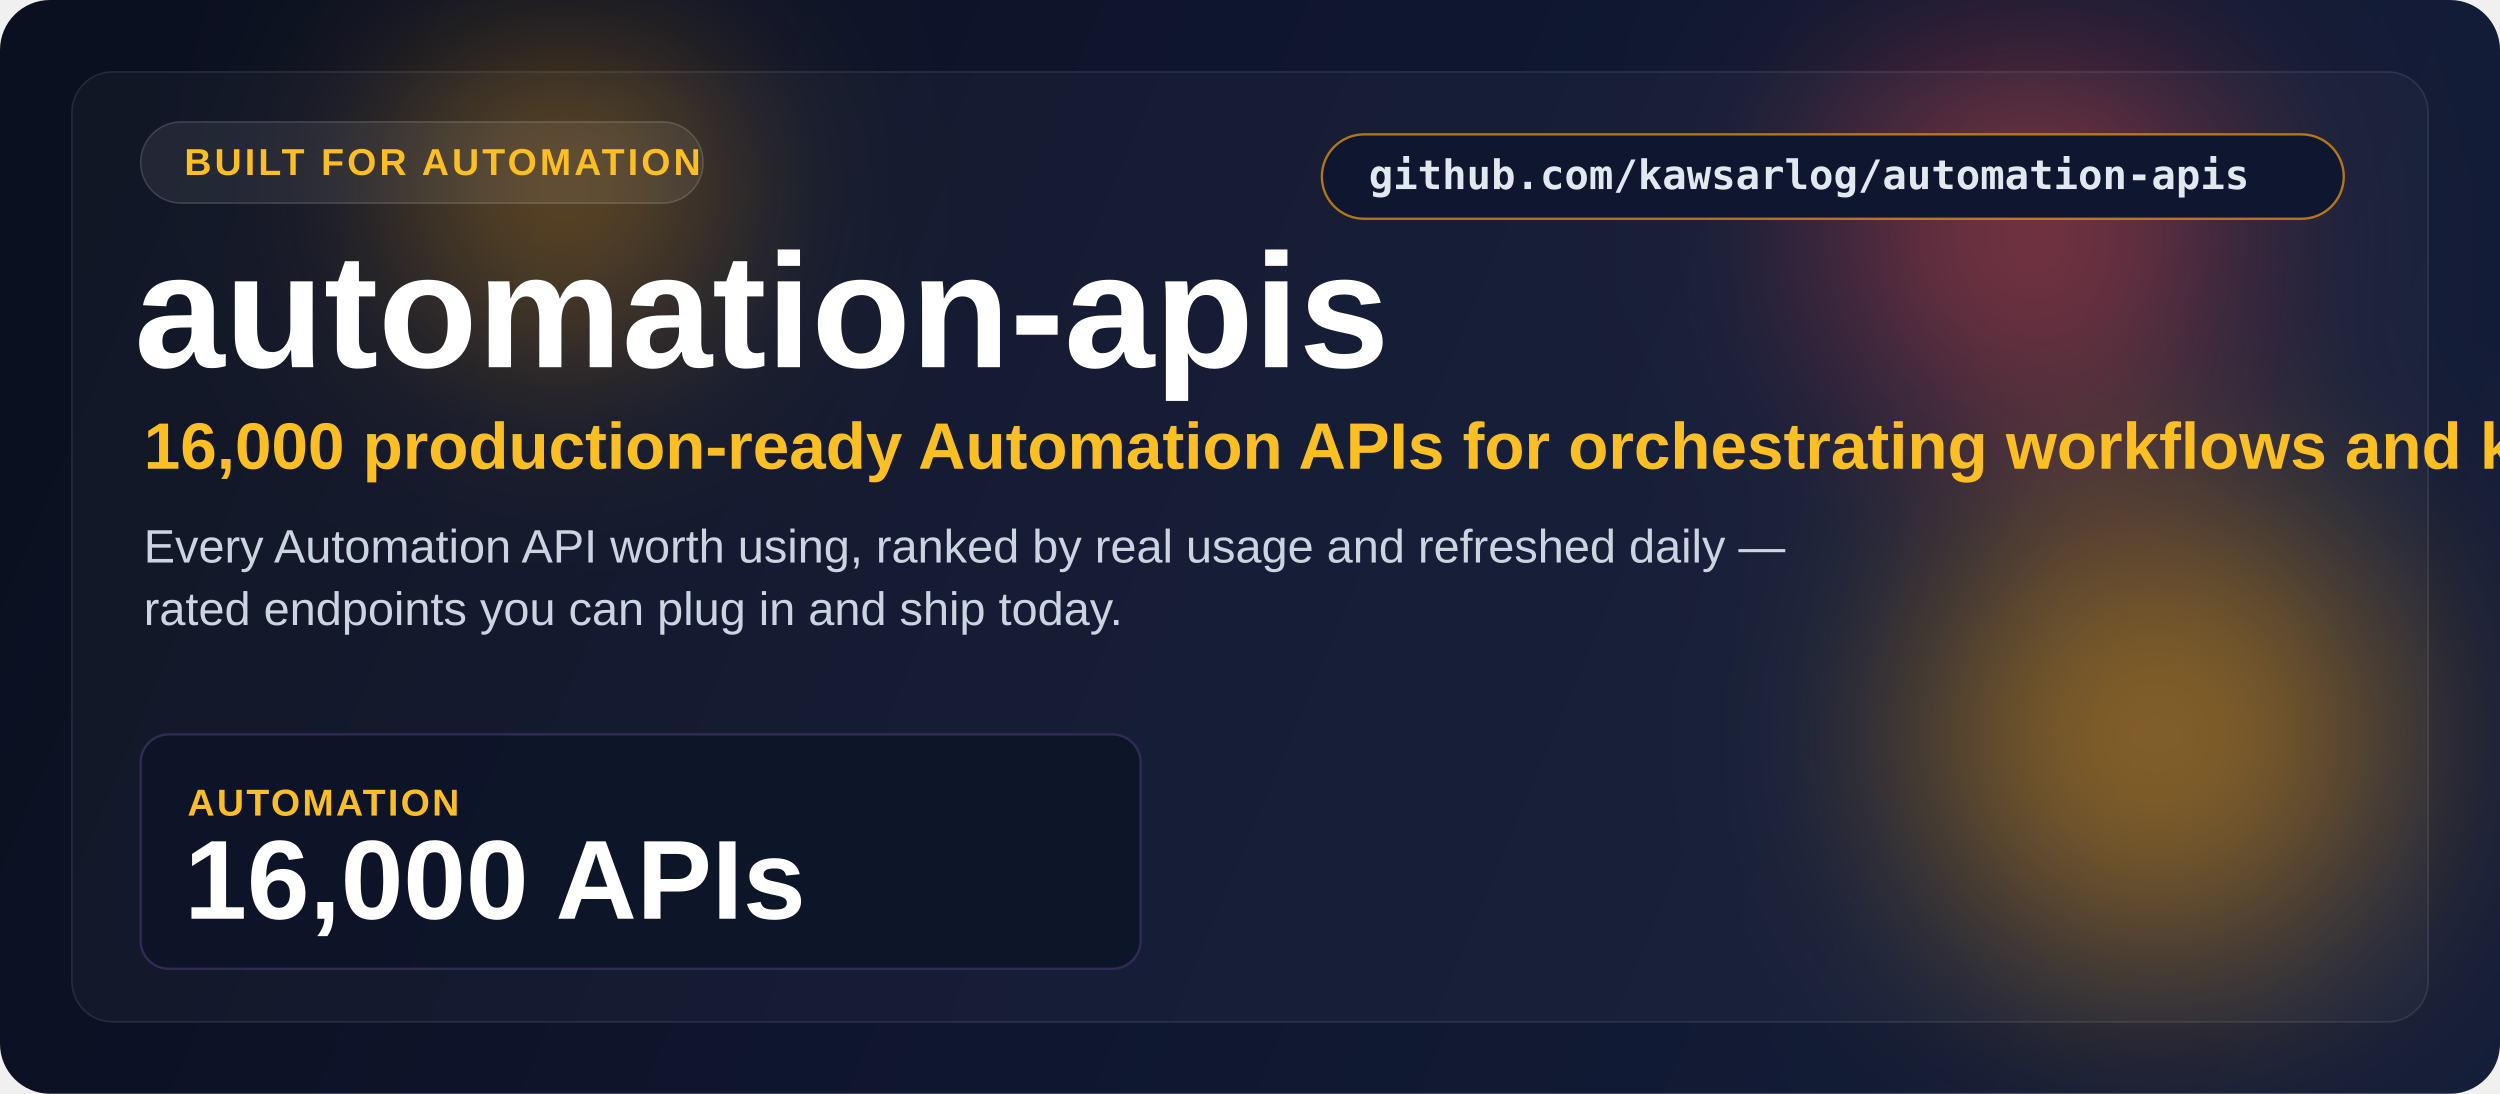
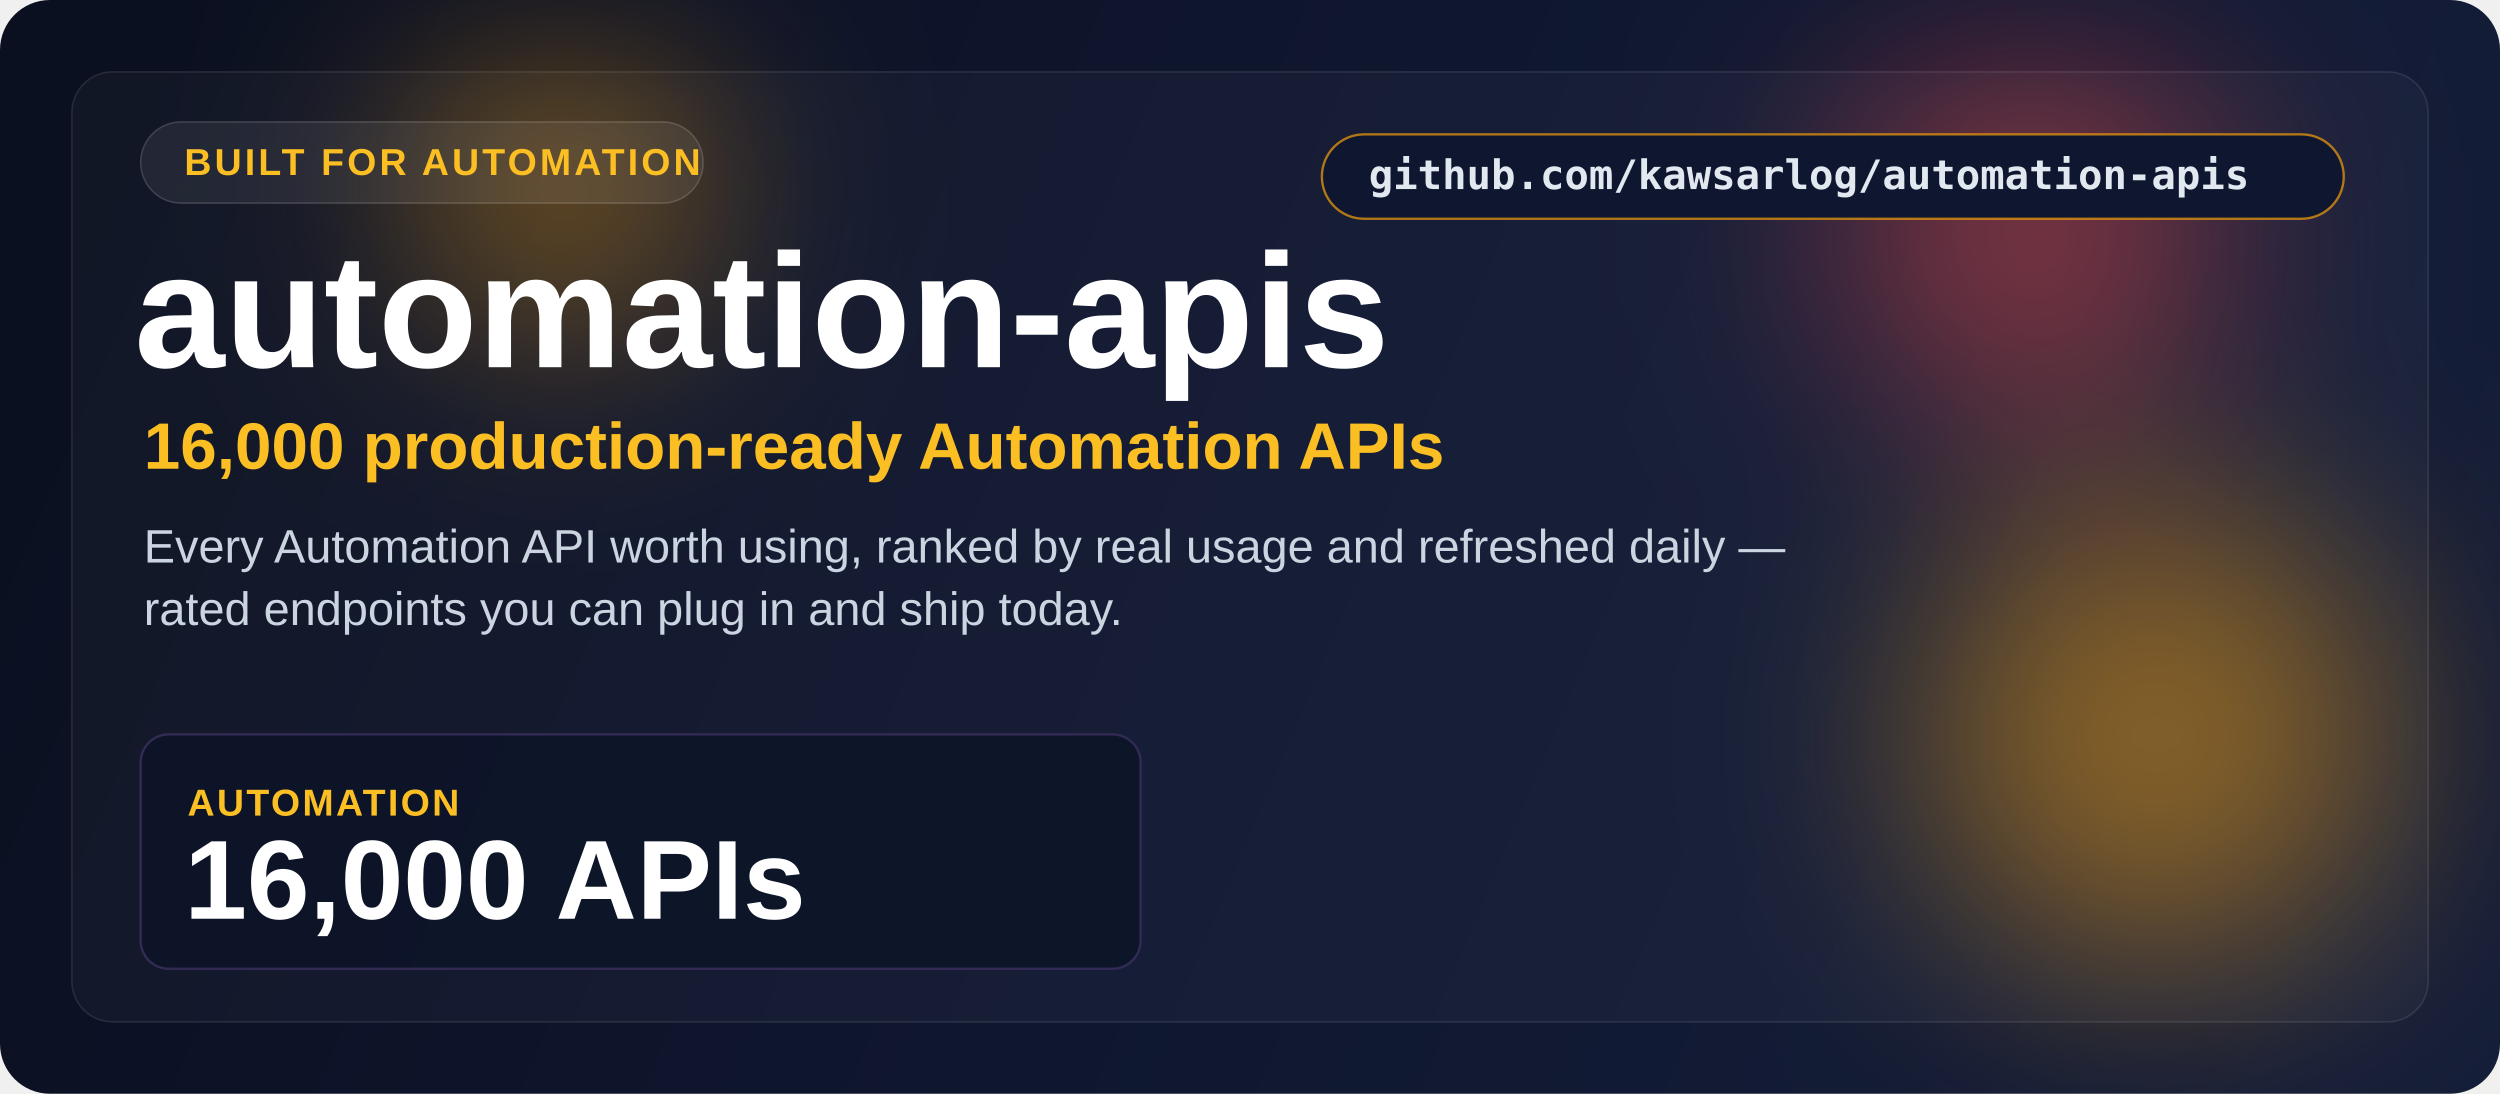
<svg xmlns="http://www.w3.org/2000/svg" width="1600" height="700" viewBox="0 0 1600 700" fill="none">
  <defs>
    <linearGradient id="bg" x1="80" y1="60" x2="1500" y2="660" gradientUnits="userSpaceOnUse">
      <stop stop-color="#0b1020" />
      <stop offset="0.5" stop-color="#0f1730" />
      <stop offset="1" stop-color="#141d38" />
    </linearGradient>
    <filter id="blur" x="0" y="0" width="1600" height="700" filterUnits="userSpaceOnUse" color-interpolation-filters="sRGB">
      <feGaussianBlur stdDeviation="70" />
    </filter>
  </defs>
  <rect width="1600" height="700" rx="32" fill="url(#bg)" />
  <g opacity="0.5" filter="url(#blur)">
    <circle cx="1380" cy="470" r="150" fill="#f59e0b" />
    <circle cx="1300" cy="150" r="120" fill="#ef4444" />
    <circle cx="360" cy="120" r="90" fill="#f59e0b" />
  </g>
  <rect x="46" y="46" width="1508" height="608" rx="26" fill="#ffffff" fill-opacity="0.03" stroke="#ffffff" stroke-opacity="0.10" />
  <rect x="846" y="86" width="654" height="54" rx="27" fill="#0f1730" stroke="#f59e0b" stroke-opacity="0.7" stroke-width="1.5" />
  <text x="876" y="121" font-size="26" font-weight="600" font-family="Consolas, monospace" fill="#e2e8f0">github.com/kawsarlog/automation-apis</text>
  <rect x="90" y="78" width="360" height="52" rx="26" fill="#ffffff" fill-opacity="0.07" stroke="#ffffff" stroke-opacity="0.16" />
  <text x="118" y="112" font-family="Segoe UI, Arial, sans-serif" font-size="24" font-weight="700" letter-spacing="2" fill="#fbbf24">BUILT FOR AUTOMATION</text>
  <text x="86" y="235" font-family="Segoe UI, Arial, sans-serif" font-size="104" font-weight="800" fill="#ffffff">automation-apis</text>
-   <text x="92" y="300" font-family="Segoe UI, Arial, sans-serif" font-size="42" font-weight="600" fill="#fbbf24">16,000 production-ready Automation APIs for orchestrating workflows and killing manual busywork</text>
+   <text x="92" y="300" font-family="Segoe UI, Arial, sans-serif" font-size="42" font-weight="600" fill="#fbbf24">16,000 production-ready Automation APIs</text>
  <text x="92" y="360" font-family="Segoe UI, Arial, sans-serif" font-size="30" fill="#cbd5e1">Every Automation API worth using, ranked by real usage and refreshed daily —</text>
  <text x="92" y="400" font-family="Segoe UI, Arial, sans-serif" font-size="30" fill="#cbd5e1">rated endpoints you can plug in and ship today.</text>
  <rect x="90" y="470" width="640" height="150" rx="18" fill="#0d1428" fill-opacity="0.9" stroke="#332a55" stroke-width="1.5" />
  <text x="120" y="522" font-family="Segoe UI, Arial, sans-serif" font-size="24" font-weight="700" letter-spacing="1.5" fill="#fbbf24">AUTOMATION</text>
  <text x="118" y="588" font-family="Segoe UI, Arial, sans-serif" font-size="72" font-weight="800" fill="#ffffff">16,000 APIs</text>
</svg>
